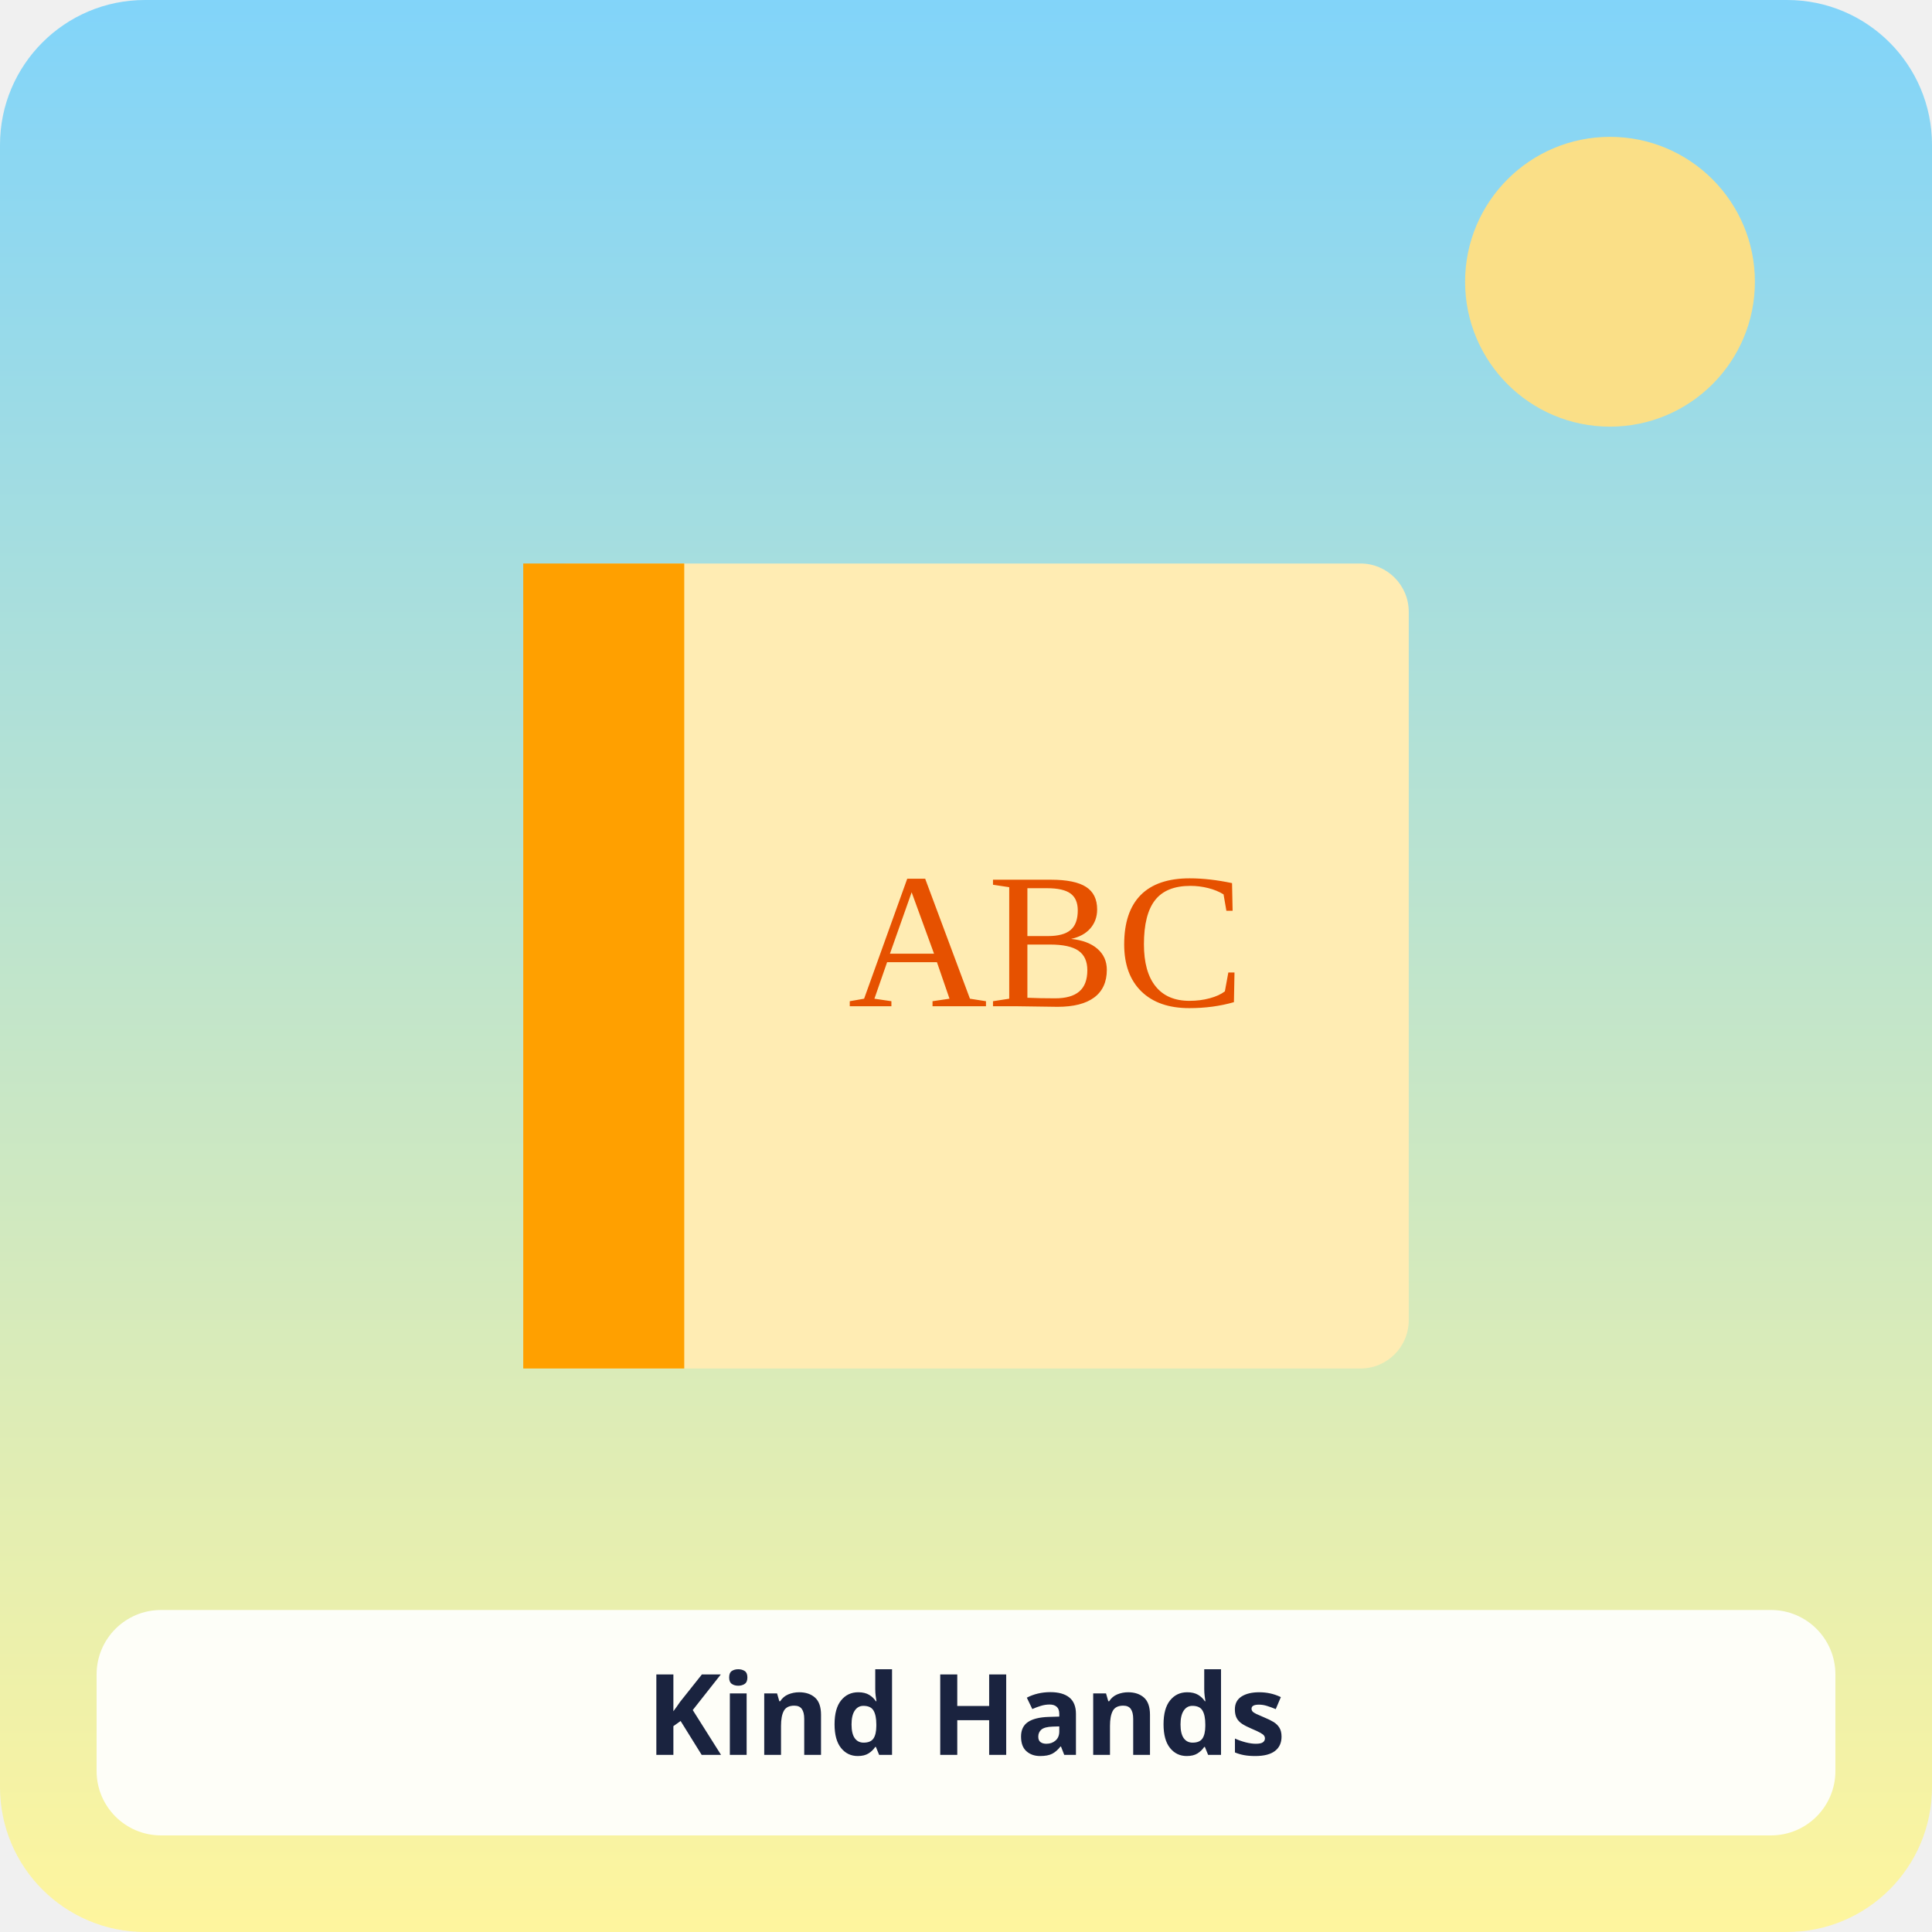
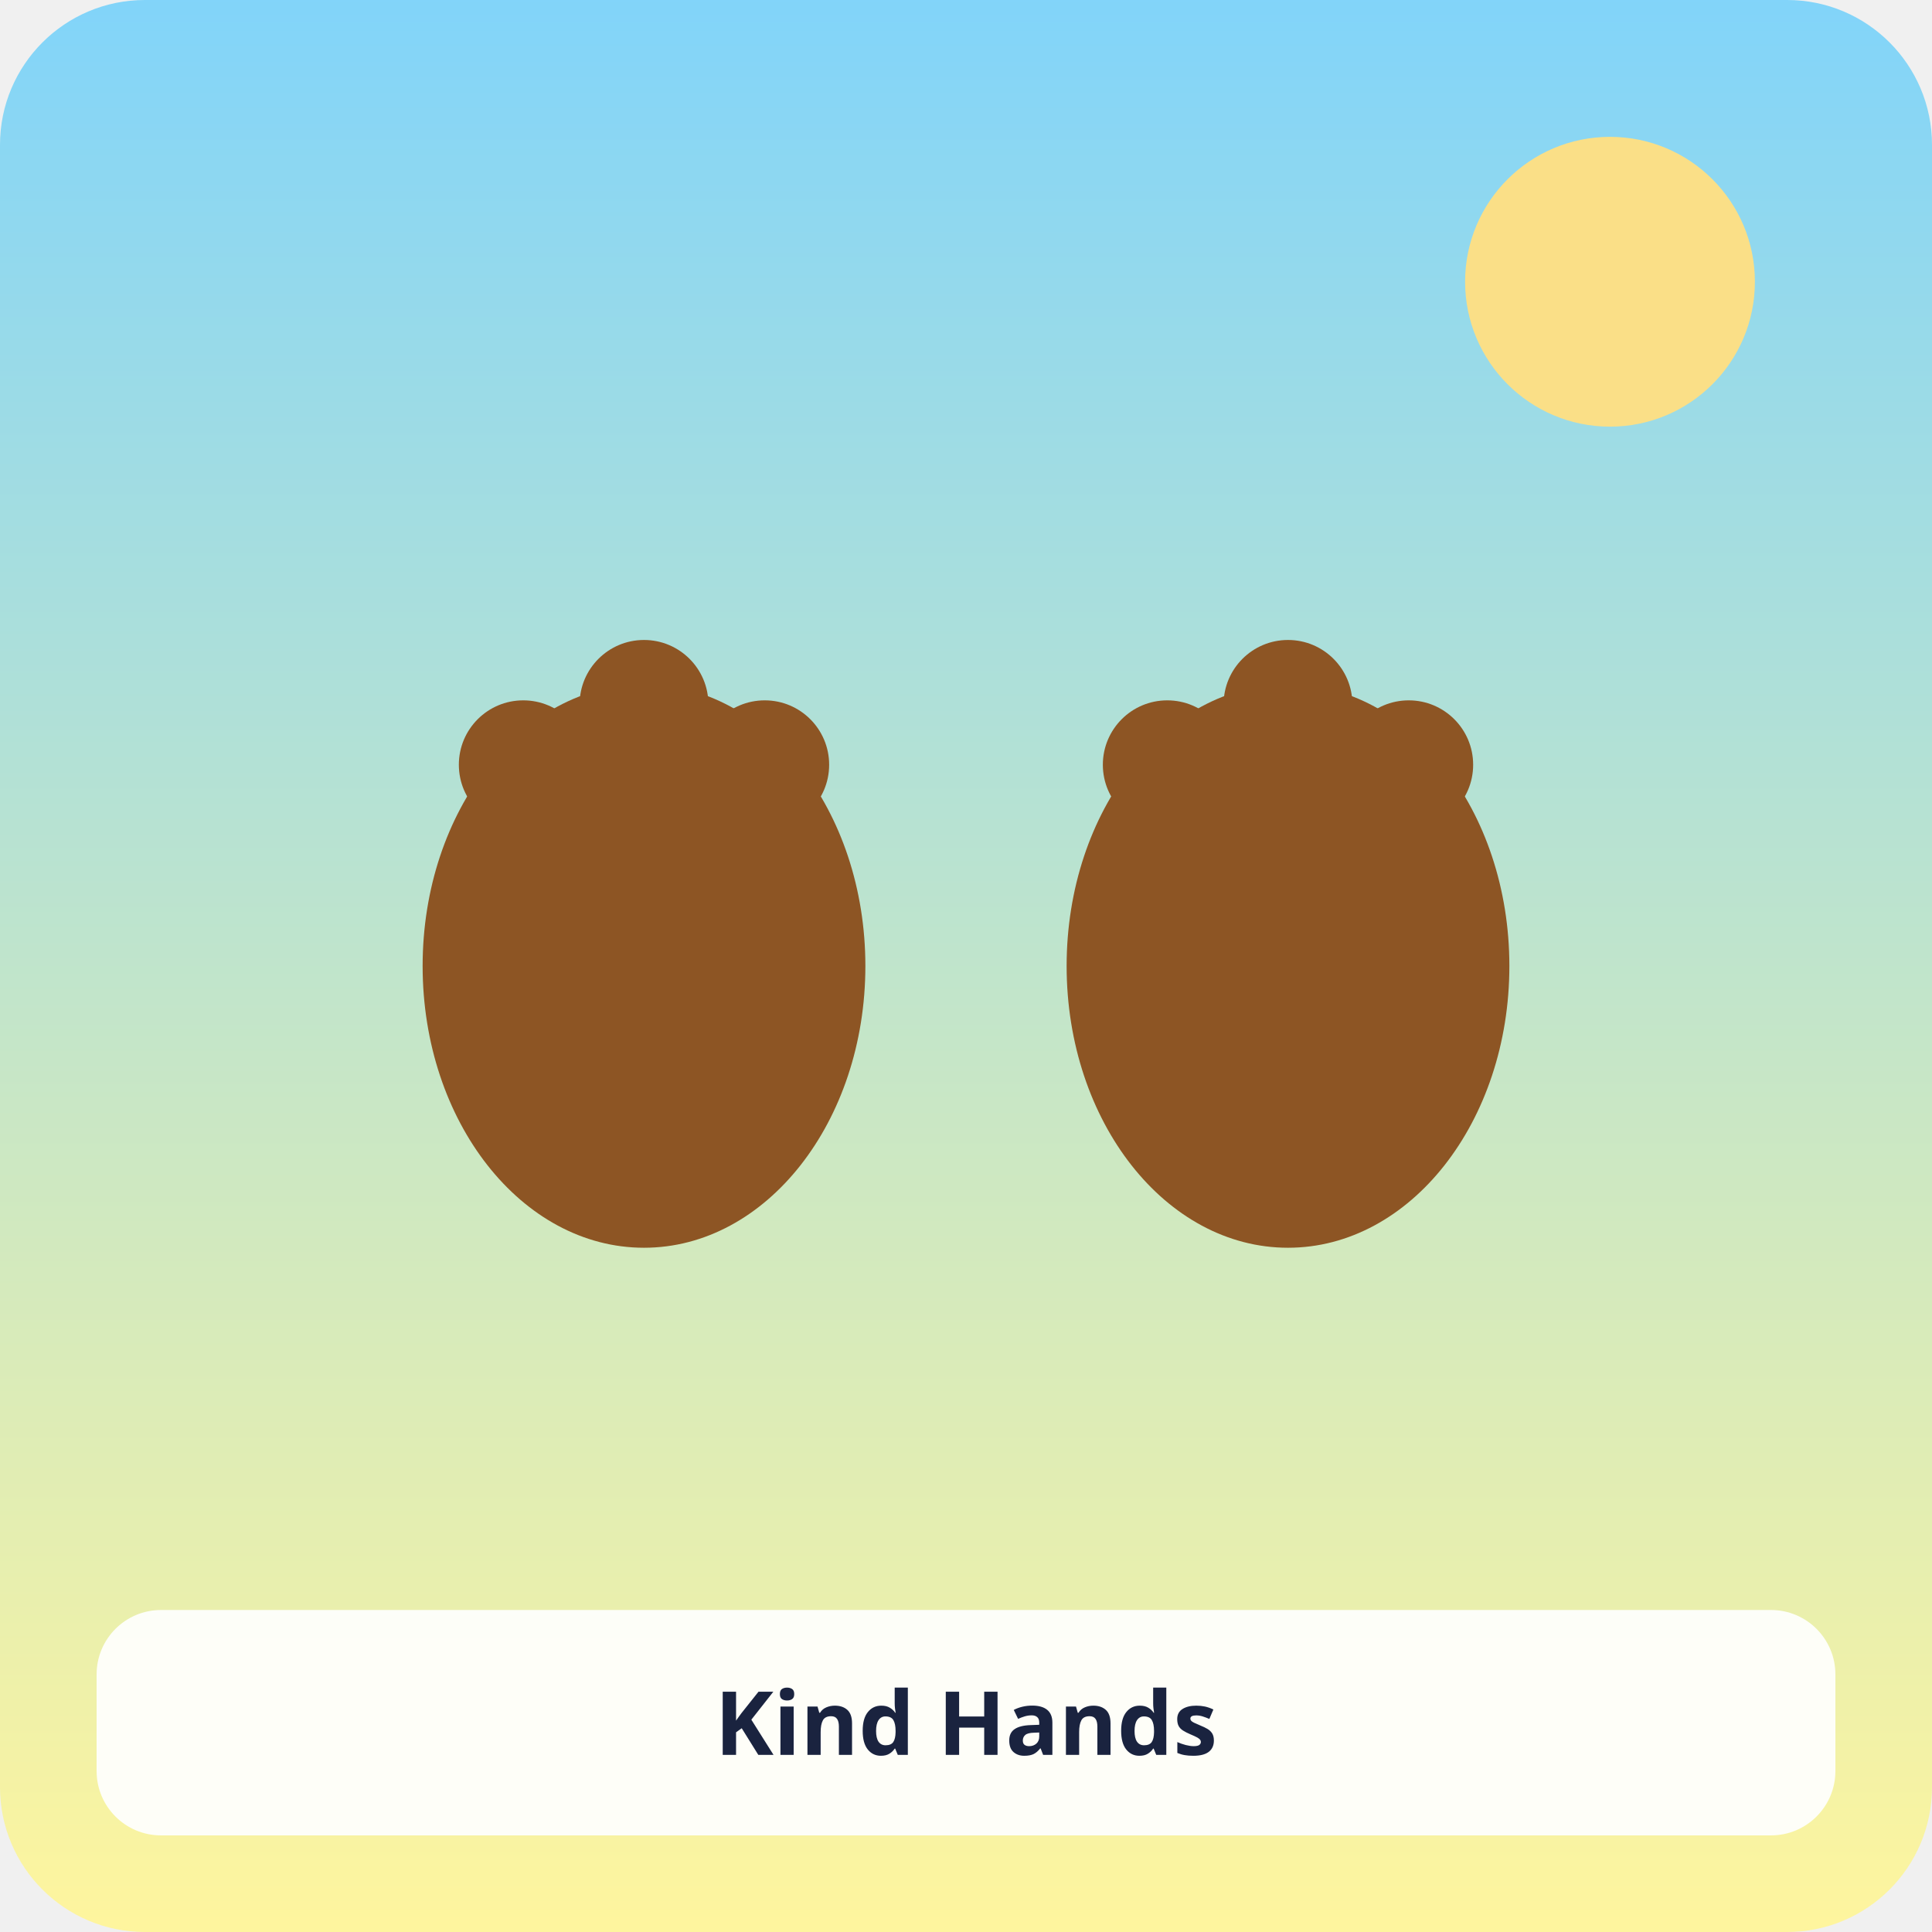
<svg xmlns="http://www.w3.org/2000/svg" viewBox="0 0 480 480" role="img" aria-label="Kind Hands">
  <defs>
    <linearGradient id="sky" x1="0" y1="0" x2="0" y2="1">
      <stop offset="0%" stop-color="#81D4FA" />
      <stop offset="100%" stop-color="#FFF59D" />
    </linearGradient>
  </defs>
  <rect width="480" height="480" rx="36" fill="url(#sky)" />
  <circle cx="400" cy="70" r="36" fill="#FFE082" opacity="0.95" />
-   <rect x="130" y="140" width="220" height="200" rx="12" fill="#FFECB3" />
-   <rect x="130" y="140" width="40" height="200" fill="#FFA000" />
-   <text x="260" y="250" text-anchor="middle" font-size="48" fill="#E65100">ABC</text>
+   <ellipse cx="160" cy="240" rx="55" ry="70" fill="#8D5524" />
+   <ellipse cx="320" cy="240" rx="55" ry="70" fill="#8D5524" />
+   <circle cx="130" cy="190" r="16" fill="#8D5524" />
+   <circle cx="160" cy="175" r="16" fill="#8D5524" />
+   <circle cx="190" cy="190" r="16" fill="#8D5524" />
+   <circle cx="290" cy="190" r="16" fill="#8D5524" />
+   <circle cx="320" cy="175" r="16" fill="#8D5524" />
+   <circle cx="350" cy="190" r="16" fill="#8D5524" />
  <rect x="24" y="400" width="432" height="56" rx="16" fill="#FFFFFF" opacity="0.92" />
-   <text x="240" y="436" text-anchor="middle" font-family="Nunito,Segoe UI,sans-serif" font-size="28" font-weight="700" fill="#1a233f">Kind Hands</text>
+   <text x="240" y="436" text-anchor="middle" font-family="Nunito,Segoe UI,sans-serif" font-size="22" font-weight="700" fill="#1a233f">Kind Hands</text>
</svg>
